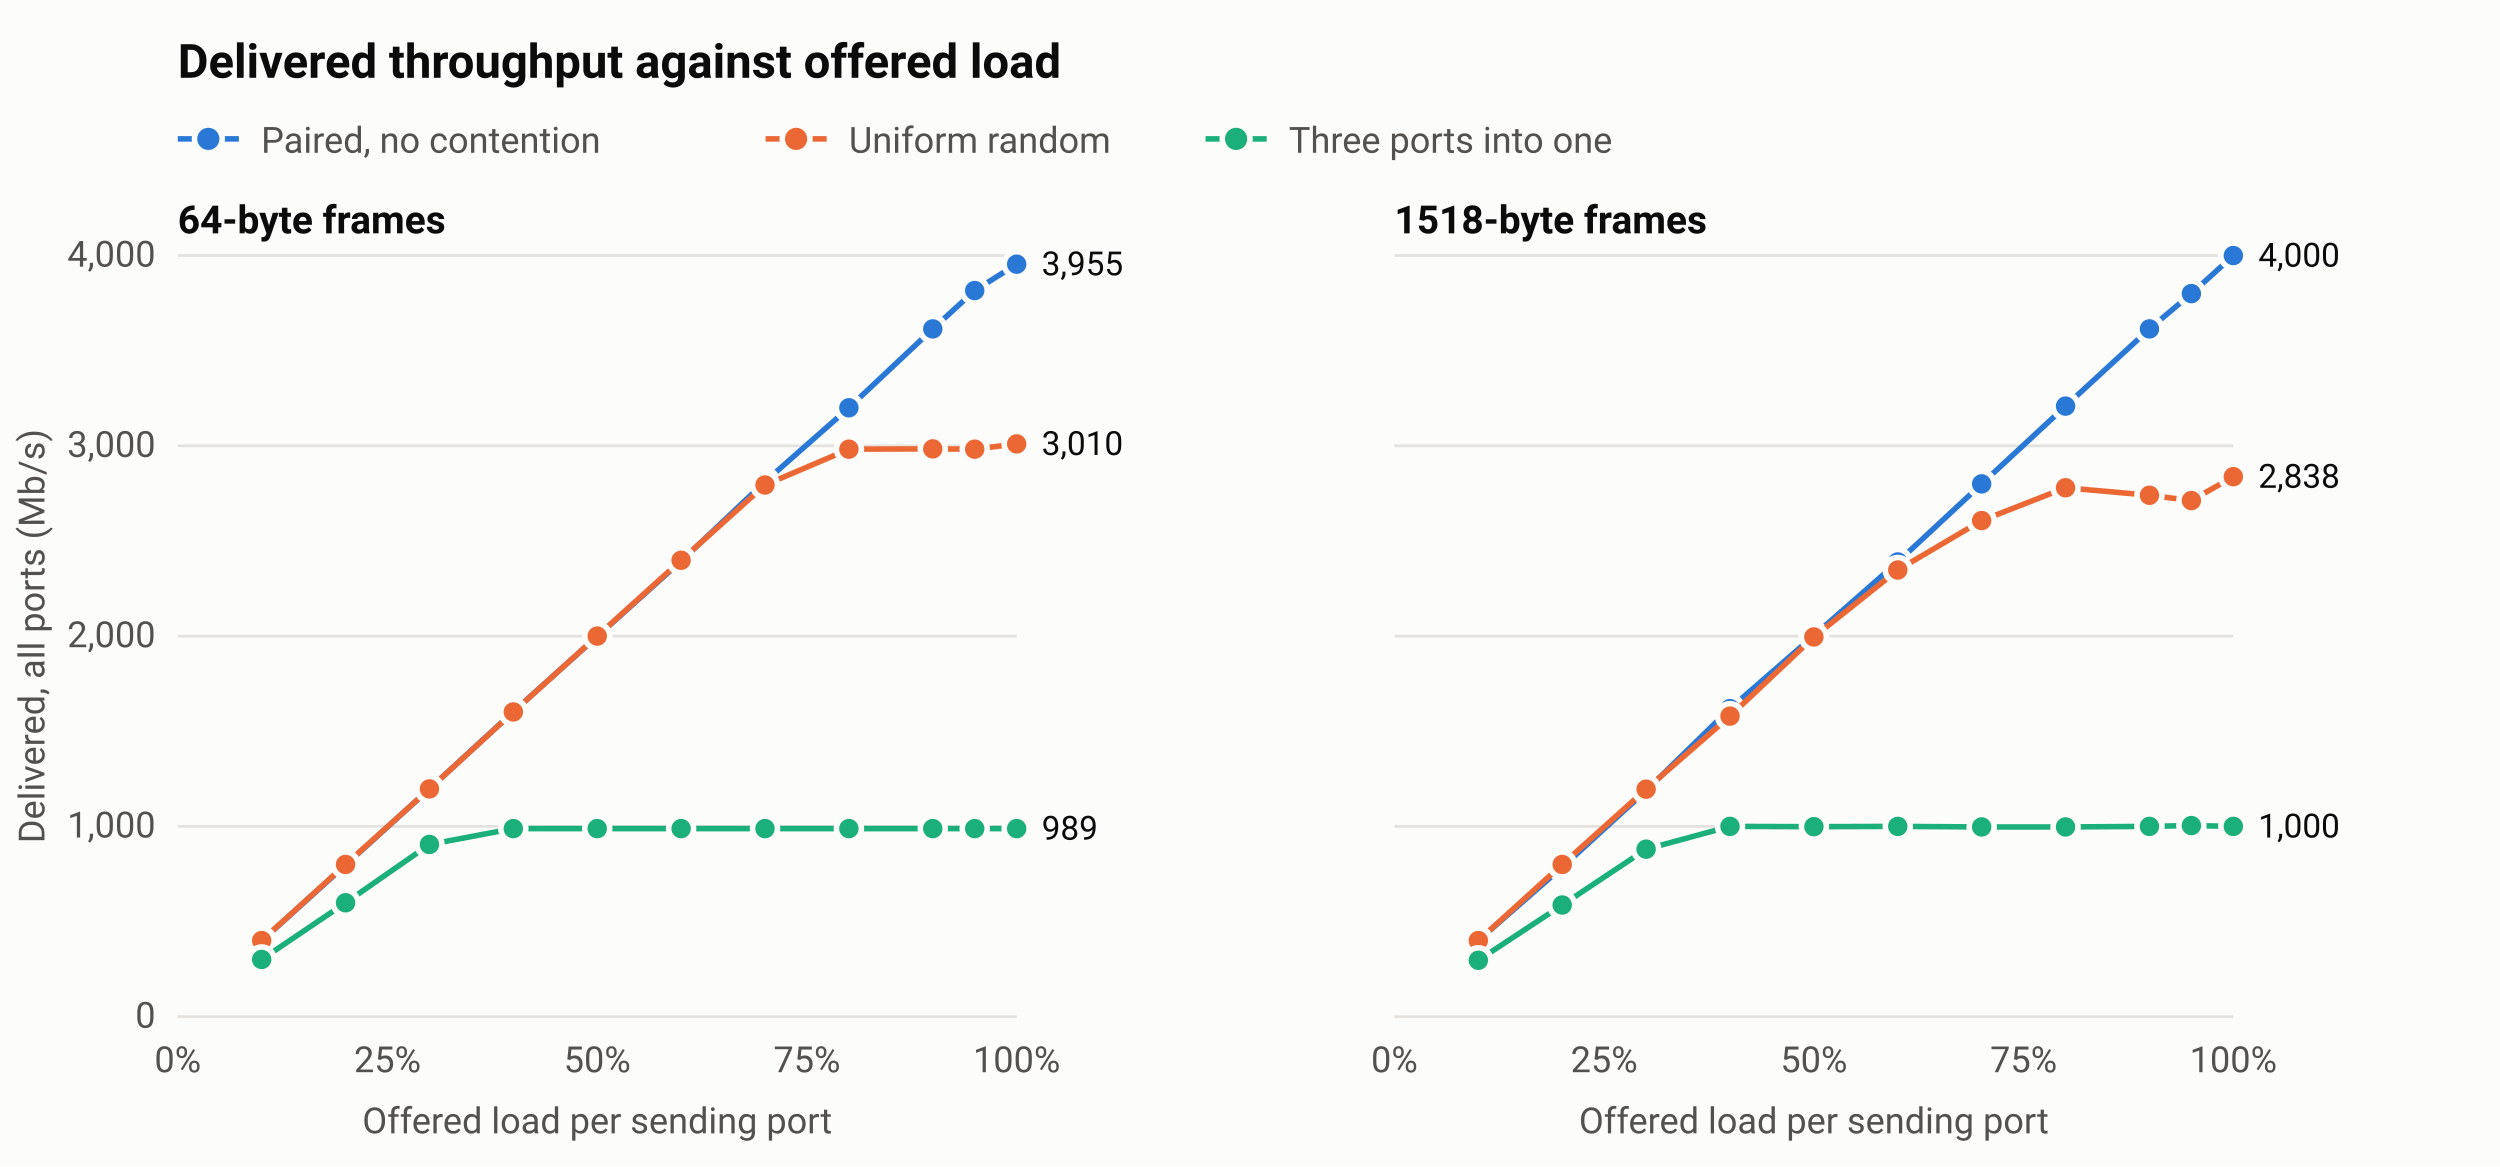
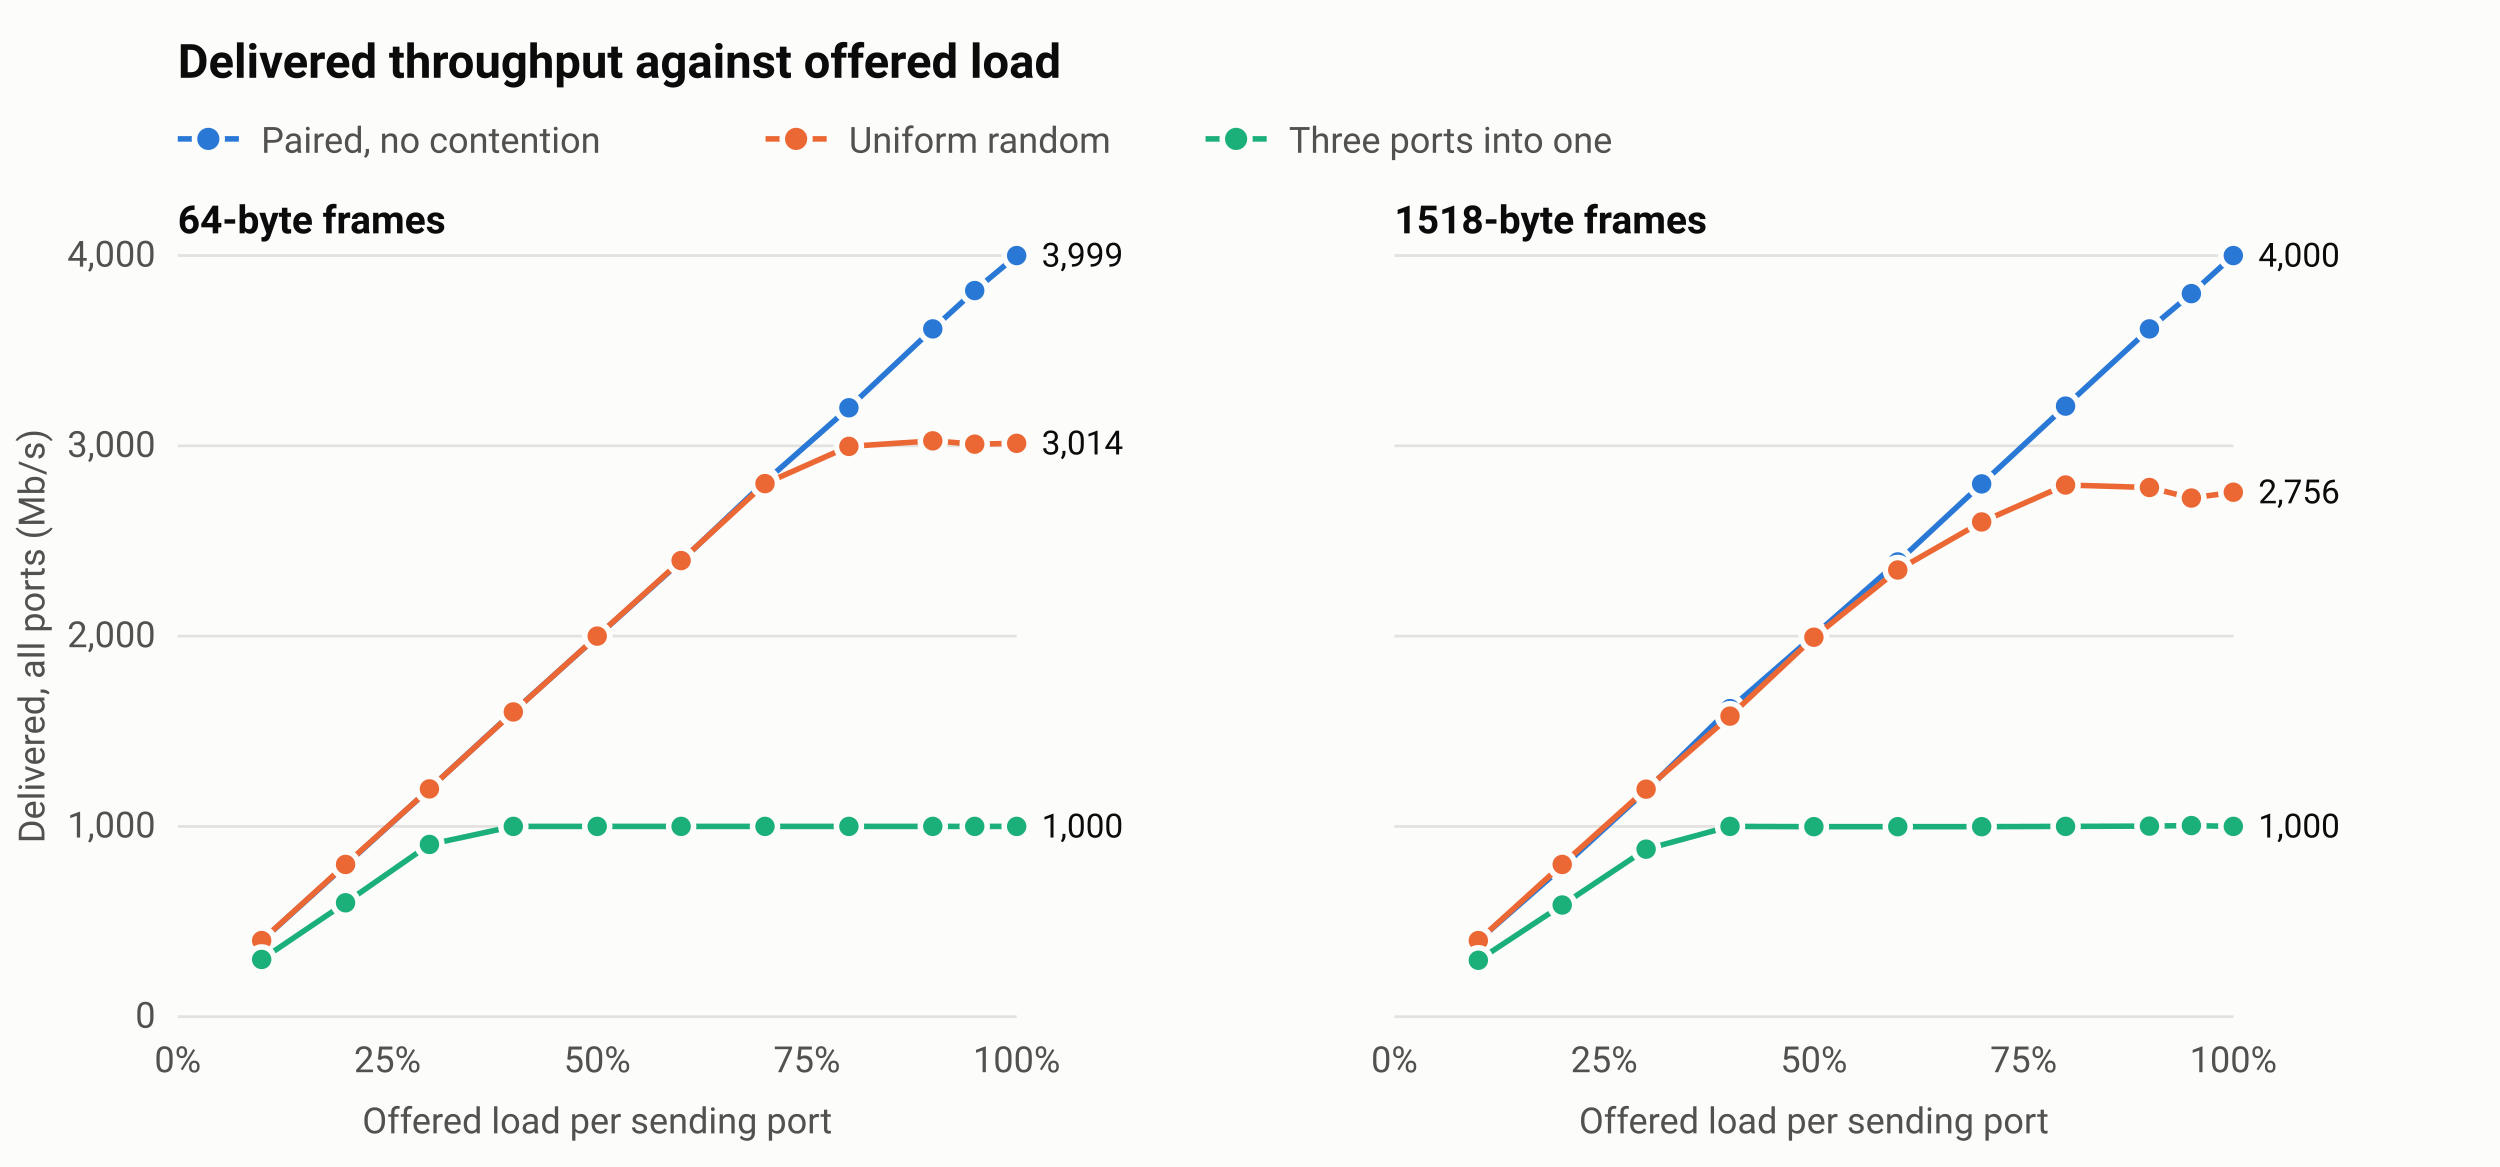
<svg xmlns="http://www.w3.org/2000/svg" viewBox="0 0 900 420" width="900" height="420" role="img" aria-label="Delivered throughput against offered load">
  <style>
  text { font-family: system-ui, -apple-system, "Segoe UI", Roboto, sans-serif; fill: #52514e; font-size: 13px; }
  .bg { fill: #fcfcfb; }
  .title { fill: #0b0b0b; font-size: 17px; font-weight: 600; }
  .panel { fill: #0b0b0b; font-size: 14px; font-weight: 600; }
  .label { fill: #0b0b0b; font-size: 12px; }
  .grid { stroke: #e3e2de; stroke-width: 1; }
  .line { fill: none; stroke-width: 2; stroke-linejoin: round; stroke-linecap: round; }
  .dot { stroke: #fcfcfb; stroke-width: 2; }
  .l1 { stroke: #2a78d6; } .l2 { stroke: #eb6834; } .l3 { stroke: #1baf7a; }
  .d1 { fill: #2a78d6; } .d2 { fill: #eb6834; } .d3 { fill: #1baf7a; }
  @media (prefers-color-scheme: dark) {
    text { fill: #c3c2b7; }
    .bg { fill: #1a1a19; }
    .title, .panel, .label { fill: #f0efec; }
    .grid { stroke: #3a3a37; }
    .dot { stroke: #1a1a19; }
    .l1 { stroke: #3987e5; } .l2 { stroke: #d95926; } .l3 { stroke: #199e70; }
    .d1 { fill: #3987e5; } .d2 { fill: #d95926; } .d3 { fill: #199e70; }
  }
</style>
  <rect class="bg" width="900" height="420" />
  <text class="title" x="64" y="28">Delivered throughput against offered load</text>
  <line class="l1" x1="64" y1="50" x2="86" y2="50" stroke-width="2" />
  <circle class="dot d1" cx="75" cy="50" r="5" />
  <text x="94" y="55">Paired, no contention</text>
  <line class="l2" x1="275.6" y1="50" x2="297.6" y2="50" stroke-width="2" />
  <circle class="dot d2" cx="286.6" cy="50" r="5" />
  <text x="305.6" y="55">Uniform random</text>
  <line class="l3" x1="434.0" y1="50" x2="456.0" y2="50" stroke-width="2" />
  <circle class="dot d3" cx="445.0" cy="50" r="5" />
  <text x="464.0" y="55">Three ports into one</text>
  <text class="panel" x="64.0" y="84">64-byte frames</text>
  <line class="grid" x1="64.0" x2="366.0" y1="366.0" y2="366.0" />
  <text x="56.0" y="370.0" text-anchor="end">0</text>
  <line class="grid" x1="64.0" x2="366.0" y1="297.5" y2="297.5" />
  <text x="56.0" y="301.5" text-anchor="end">1,000</text>
  <line class="grid" x1="64.0" x2="366.0" y1="229.0" y2="229.0" />
  <text x="56.0" y="233.0" text-anchor="end">2,000</text>
  <line class="grid" x1="64.0" x2="366.0" y1="160.5" y2="160.5" />
  <text x="56.0" y="164.5" text-anchor="end">3,000</text>
  <line class="grid" x1="64.0" x2="366.0" y1="92.0" y2="92.0" />
  <text x="56.0" y="96.0" text-anchor="end">4,000</text>
  <text x="64.0" y="386" text-anchor="middle">0%</text>
  <text x="139.5" y="386" text-anchor="middle">25%</text>
  <text x="215.0" y="386" text-anchor="middle">50%</text>
  <text x="290.5" y="386" text-anchor="middle">75%</text>
  <text x="366.0" y="386" text-anchor="middle">100%</text>
  <text x="215.0" y="408" text-anchor="middle">Offered load per sending port</text>
  <text transform="translate(16 229.0) rotate(-90)" text-anchor="middle">Delivered, all ports (Mb/s)</text>
-   <polyline class="line l1" points="94.2,338.7 124.4,311.4 154.6,284.0 184.8,256.2 215.0,229.1 245.2,202.0 275.4,173.4 305.6,146.8 335.8,118.4 350.9,104.6 366.0,95.1" />
+   <polyline class="line l1" points="94.2,338.7 124.4,311.4 154.6,284.0 184.8,256.2 215.0,229.1 245.2,202.0 275.4,173.4 305.6,146.8 335.8,118.4 350.9,104.6 366.0,92.0" />
  <circle class="dot d1" cx="94.2" cy="338.7" r="4.5" />
  <circle class="dot d1" cx="124.4" cy="311.4" r="4.5" />
  <circle class="dot d1" cx="154.6" cy="284.0" r="4.5" />
  <circle class="dot d1" cx="184.8" cy="256.2" r="4.5" />
  <circle class="dot d1" cx="215.0" cy="229.1" r="4.5" />
  <circle class="dot d1" cx="245.2" cy="202.0" r="4.5" />
  <circle class="dot d1" cx="275.4" cy="173.4" r="4.5" />
  <circle class="dot d1" cx="305.6" cy="146.8" r="4.5" />
  <circle class="dot d1" cx="335.8" cy="118.4" r="4.5" />
  <circle class="dot d1" cx="350.9" cy="104.6" r="4.5" />
-   <circle class="dot d1" cx="366.0" cy="95.1" r="4.5" />
-   <polyline class="line l2" points="94.2,338.6 124.4,311.2 154.6,284.0 184.8,256.3 215.0,229.0 245.2,201.7 275.4,174.6 305.6,161.7 335.8,161.6 350.9,161.7 366.0,159.8" />
+   <circle class="dot d1" cx="366.0" cy="92.0" r="4.5" />
+   <polyline class="line l2" points="94.2,338.6 124.4,311.2 154.6,284.0 184.8,256.3 215.0,229.0 245.2,201.8 275.4,174.1 305.6,160.7 335.8,158.7 350.9,159.9 366.0,159.6" />
  <circle class="dot d2" cx="94.2" cy="338.6" r="4.5" />
  <circle class="dot d2" cx="124.4" cy="311.2" r="4.5" />
  <circle class="dot d2" cx="154.6" cy="284.0" r="4.5" />
  <circle class="dot d2" cx="184.8" cy="256.3" r="4.5" />
  <circle class="dot d2" cx="215.0" cy="229.0" r="4.5" />
-   <circle class="dot d2" cx="245.2" cy="201.7" r="4.5" />
-   <circle class="dot d2" cx="275.4" cy="174.6" r="4.5" />
-   <circle class="dot d2" cx="305.6" cy="161.7" r="4.5" />
-   <circle class="dot d2" cx="335.8" cy="161.6" r="4.5" />
-   <circle class="dot d2" cx="350.9" cy="161.7" r="4.5" />
-   <circle class="dot d2" cx="366.0" cy="159.8" r="4.5" />
-   <polyline class="line l3" points="94.2,345.4 124.4,325.0 154.6,304.0 184.8,298.3 215.0,298.3 245.2,298.3 275.4,298.3 305.6,298.3 335.8,298.3 350.9,298.3 366.0,298.3" />
+   <circle class="dot d2" cx="245.2" cy="201.8" r="4.5" />
+   <circle class="dot d2" cx="275.4" cy="174.1" r="4.5" />
+   <circle class="dot d2" cx="305.6" cy="160.7" r="4.5" />
+   <circle class="dot d2" cx="335.8" cy="158.7" r="4.5" />
+   <circle class="dot d2" cx="350.9" cy="159.9" r="4.5" />
+   <circle class="dot d2" cx="366.0" cy="159.6" r="4.5" />
+   <polyline class="line l3" points="94.2,345.4 124.4,325.0 154.6,304.0 184.8,297.5 215.0,297.5 245.2,297.5 275.4,297.5 305.6,297.5 335.8,297.5 350.9,297.5 366.0,297.5" />
  <circle class="dot d3" cx="94.2" cy="345.4" r="4.5" />
  <circle class="dot d3" cx="124.4" cy="325.0" r="4.5" />
  <circle class="dot d3" cx="154.6" cy="304.0" r="4.5" />
-   <circle class="dot d3" cx="184.8" cy="298.3" r="4.5" />
-   <circle class="dot d3" cx="215.0" cy="298.3" r="4.5" />
-   <circle class="dot d3" cx="245.2" cy="298.3" r="4.5" />
-   <circle class="dot d3" cx="275.4" cy="298.3" r="4.5" />
-   <circle class="dot d3" cx="305.6" cy="298.3" r="4.5" />
-   <circle class="dot d3" cx="335.8" cy="298.3" r="4.5" />
-   <circle class="dot d3" cx="350.9" cy="298.3" r="4.5" />
-   <circle class="dot d3" cx="366.0" cy="298.3" r="4.5" />
-   <text class="label" x="375.0" y="99.1">3,955</text>
-   <text class="label" x="375.0" y="163.8">3,010</text>
-   <text class="label" x="375.0" y="302.3">989</text>
+   <circle class="dot d3" cx="184.8" cy="297.5" r="4.5" />
+   <circle class="dot d3" cx="215.0" cy="297.5" r="4.5" />
+   <circle class="dot d3" cx="245.2" cy="297.5" r="4.5" />
+   <circle class="dot d3" cx="275.4" cy="297.5" r="4.5" />
+   <circle class="dot d3" cx="305.6" cy="297.5" r="4.5" />
+   <circle class="dot d3" cx="335.8" cy="297.5" r="4.5" />
+   <circle class="dot d3" cx="350.9" cy="297.5" r="4.5" />
+   <circle class="dot d3" cx="366.0" cy="297.5" r="4.5" />
+   <text class="label" x="375.0" y="96.0">3,999</text>
+   <text class="label" x="375.0" y="163.6">3,014</text>
+   <text class="label" x="375.0" y="301.5">1,000</text>
  <text class="panel" x="502.0" y="84">1518-byte frames</text>
  <line class="grid" x1="502.0" x2="804.0" y1="366.0" y2="366.0" />
  <line class="grid" x1="502.0" x2="804.0" y1="297.5" y2="297.5" />
  <line class="grid" x1="502.0" x2="804.0" y1="229.0" y2="229.0" />
  <line class="grid" x1="502.0" x2="804.0" y1="160.5" y2="160.5" />
  <line class="grid" x1="502.0" x2="804.0" y1="92.0" y2="92.0" />
  <text x="502.0" y="386" text-anchor="middle">0%</text>
  <text x="577.5" y="386" text-anchor="middle">25%</text>
  <text x="653.0" y="386" text-anchor="middle">50%</text>
  <text x="728.5" y="386" text-anchor="middle">75%</text>
  <text x="804.0" y="386" text-anchor="middle">100%</text>
  <text x="653.0" y="408" text-anchor="middle">Offered load per sending port</text>
  <polyline class="line l1" points="532.2,338.6 562.4,312.2 592.6,284.6 622.8,255.1 653.0,228.8 683.2,202.3 713.4,174.2 743.6,146.2 773.8,118.4 788.9,105.7 804.0,92.0" />
  <circle class="dot d1" cx="532.2" cy="338.6" r="4.5" />
  <circle class="dot d1" cx="562.4" cy="312.2" r="4.5" />
  <circle class="dot d1" cx="592.6" cy="284.6" r="4.5" />
  <circle class="dot d1" cx="622.8" cy="255.1" r="4.5" />
  <circle class="dot d1" cx="653.0" cy="228.8" r="4.5" />
  <circle class="dot d1" cx="683.2" cy="202.3" r="4.5" />
  <circle class="dot d1" cx="713.4" cy="174.2" r="4.5" />
  <circle class="dot d1" cx="743.6" cy="146.2" r="4.5" />
  <circle class="dot d1" cx="773.8" cy="118.4" r="4.5" />
  <circle class="dot d1" cx="788.9" cy="105.7" r="4.5" />
  <circle class="dot d1" cx="804.0" cy="92.0" r="4.5" />
-   <polyline class="line l2" points="532.2,338.6 562.4,311.2 592.6,284.1 622.8,257.8 653.0,229.3 683.2,205.2 713.4,187.4 743.6,175.6 773.8,178.3 788.9,180.2 804.0,171.6" />
+   <polyline class="line l2" points="532.2,338.6 562.4,311.2 592.6,284.1 622.8,257.8 653.0,229.4 683.2,205.2 713.4,187.9 743.6,174.6 773.8,175.5 788.9,179.3 804.0,177.2" />
  <circle class="dot d2" cx="532.2" cy="338.6" r="4.5" />
  <circle class="dot d2" cx="562.4" cy="311.2" r="4.5" />
  <circle class="dot d2" cx="592.6" cy="284.1" r="4.5" />
  <circle class="dot d2" cx="622.8" cy="257.8" r="4.5" />
-   <circle class="dot d2" cx="653.0" cy="229.3" r="4.5" />
+   <circle class="dot d2" cx="653.0" cy="229.4" r="4.5" />
  <circle class="dot d2" cx="683.2" cy="205.2" r="4.5" />
-   <circle class="dot d2" cx="713.4" cy="187.4" r="4.5" />
-   <circle class="dot d2" cx="743.6" cy="175.6" r="4.5" />
-   <circle class="dot d2" cx="773.8" cy="178.3" r="4.5" />
-   <circle class="dot d2" cx="788.9" cy="180.2" r="4.5" />
-   <circle class="dot d2" cx="804.0" cy="171.6" r="4.5" />
-   <polyline class="line l3" points="532.2,345.7 562.4,325.8 592.6,305.7 622.8,297.5 653.0,297.6 683.2,297.5 713.4,297.7 743.6,297.7 773.8,297.5 788.9,297.2 804.0,297.5" />
+   <circle class="dot d2" cx="713.4" cy="187.9" r="4.5" />
+   <circle class="dot d2" cx="743.6" cy="174.6" r="4.5" />
+   <circle class="dot d2" cx="773.8" cy="175.5" r="4.5" />
+   <circle class="dot d2" cx="788.9" cy="179.3" r="4.5" />
+   <circle class="dot d2" cx="804.0" cy="177.2" r="4.5" />
+   <polyline class="line l3" points="532.2,345.7 562.4,325.8 592.6,305.7 622.8,297.5 653.0,297.6 683.2,297.6 713.4,297.6 743.6,297.5 773.8,297.4 788.9,297.2 804.0,297.5" />
  <circle class="dot d3" cx="532.2" cy="345.7" r="4.5" />
  <circle class="dot d3" cx="562.4" cy="325.8" r="4.5" />
  <circle class="dot d3" cx="592.6" cy="305.7" r="4.5" />
  <circle class="dot d3" cx="622.8" cy="297.5" r="4.5" />
  <circle class="dot d3" cx="653.0" cy="297.6" r="4.5" />
-   <circle class="dot d3" cx="683.2" cy="297.5" r="4.5" />
-   <circle class="dot d3" cx="713.4" cy="297.7" r="4.5" />
-   <circle class="dot d3" cx="743.6" cy="297.7" r="4.5" />
-   <circle class="dot d3" cx="773.8" cy="297.5" r="4.5" />
+   <circle class="dot d3" cx="683.2" cy="297.6" r="4.5" />
+   <circle class="dot d3" cx="713.4" cy="297.6" r="4.5" />
+   <circle class="dot d3" cx="743.6" cy="297.5" r="4.5" />
+   <circle class="dot d3" cx="773.8" cy="297.4" r="4.5" />
  <circle class="dot d3" cx="788.9" cy="297.2" r="4.5" />
  <circle class="dot d3" cx="804.0" cy="297.5" r="4.5" />
  <text class="label" x="813.0" y="96.0">4,000</text>
-   <text class="label" x="813.0" y="175.6">2,838</text>
+   <text class="label" x="813.0" y="181.2">2,756</text>
  <text class="label" x="813.0" y="301.5">1,000</text>
</svg>
